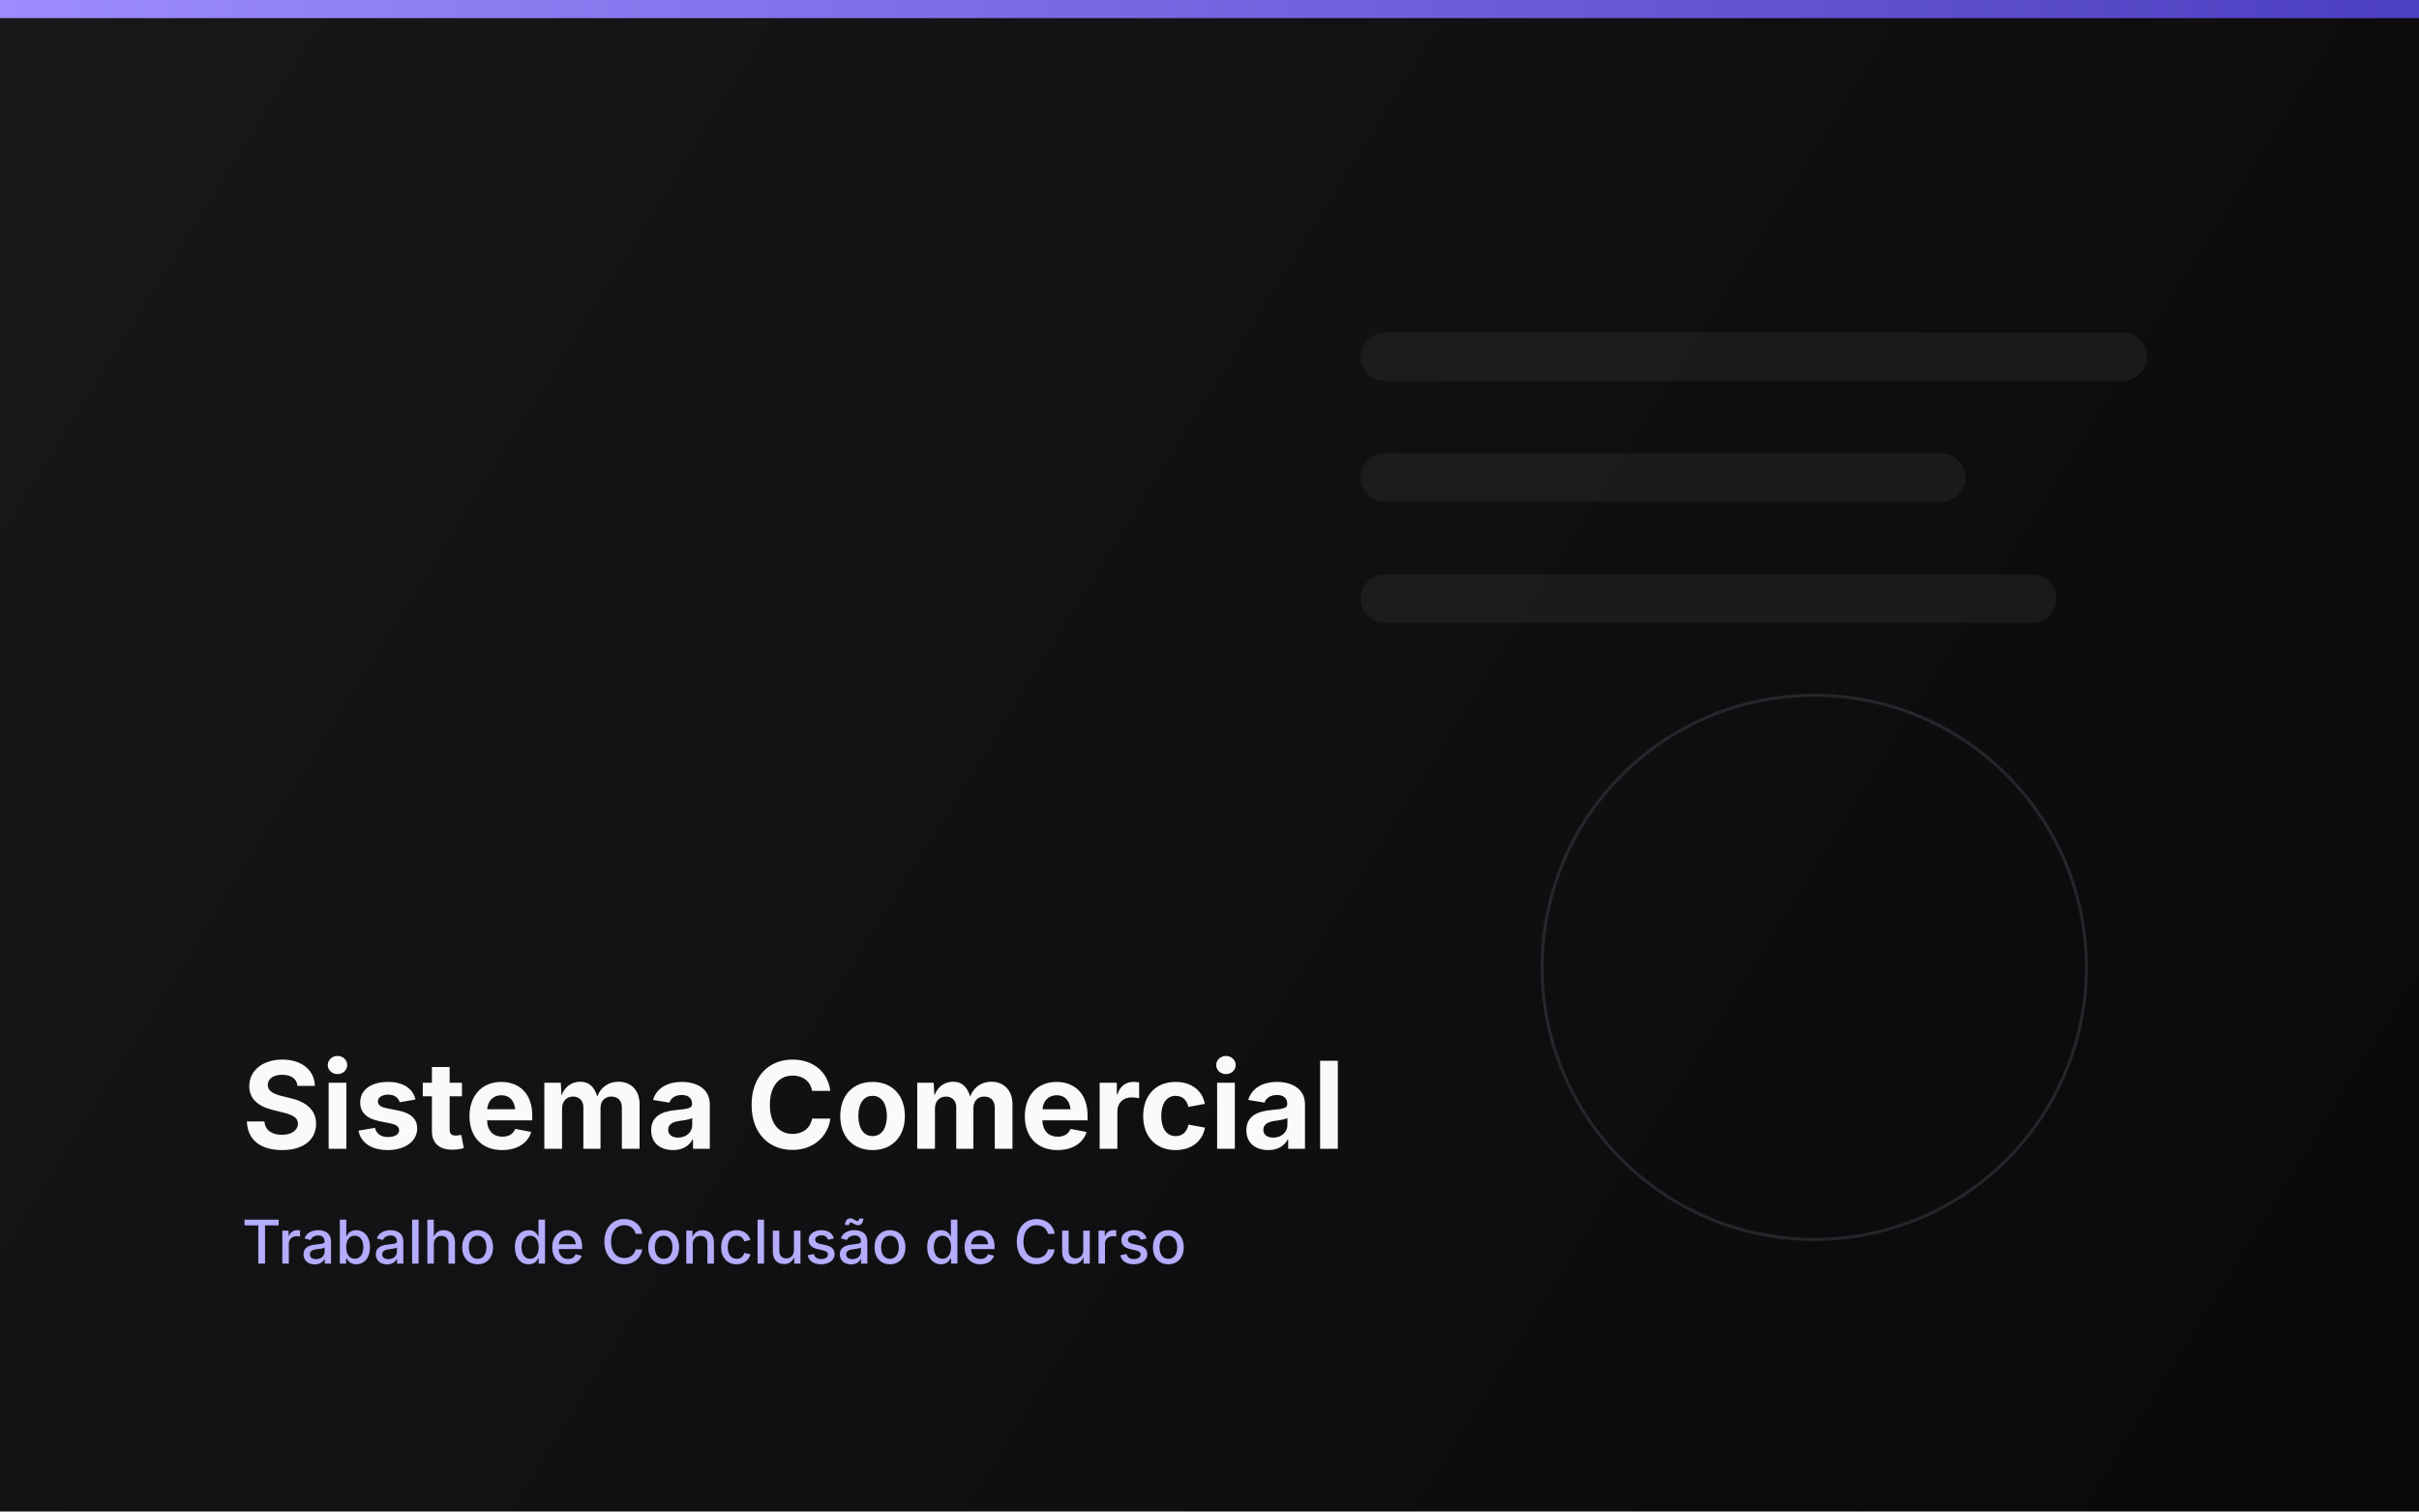
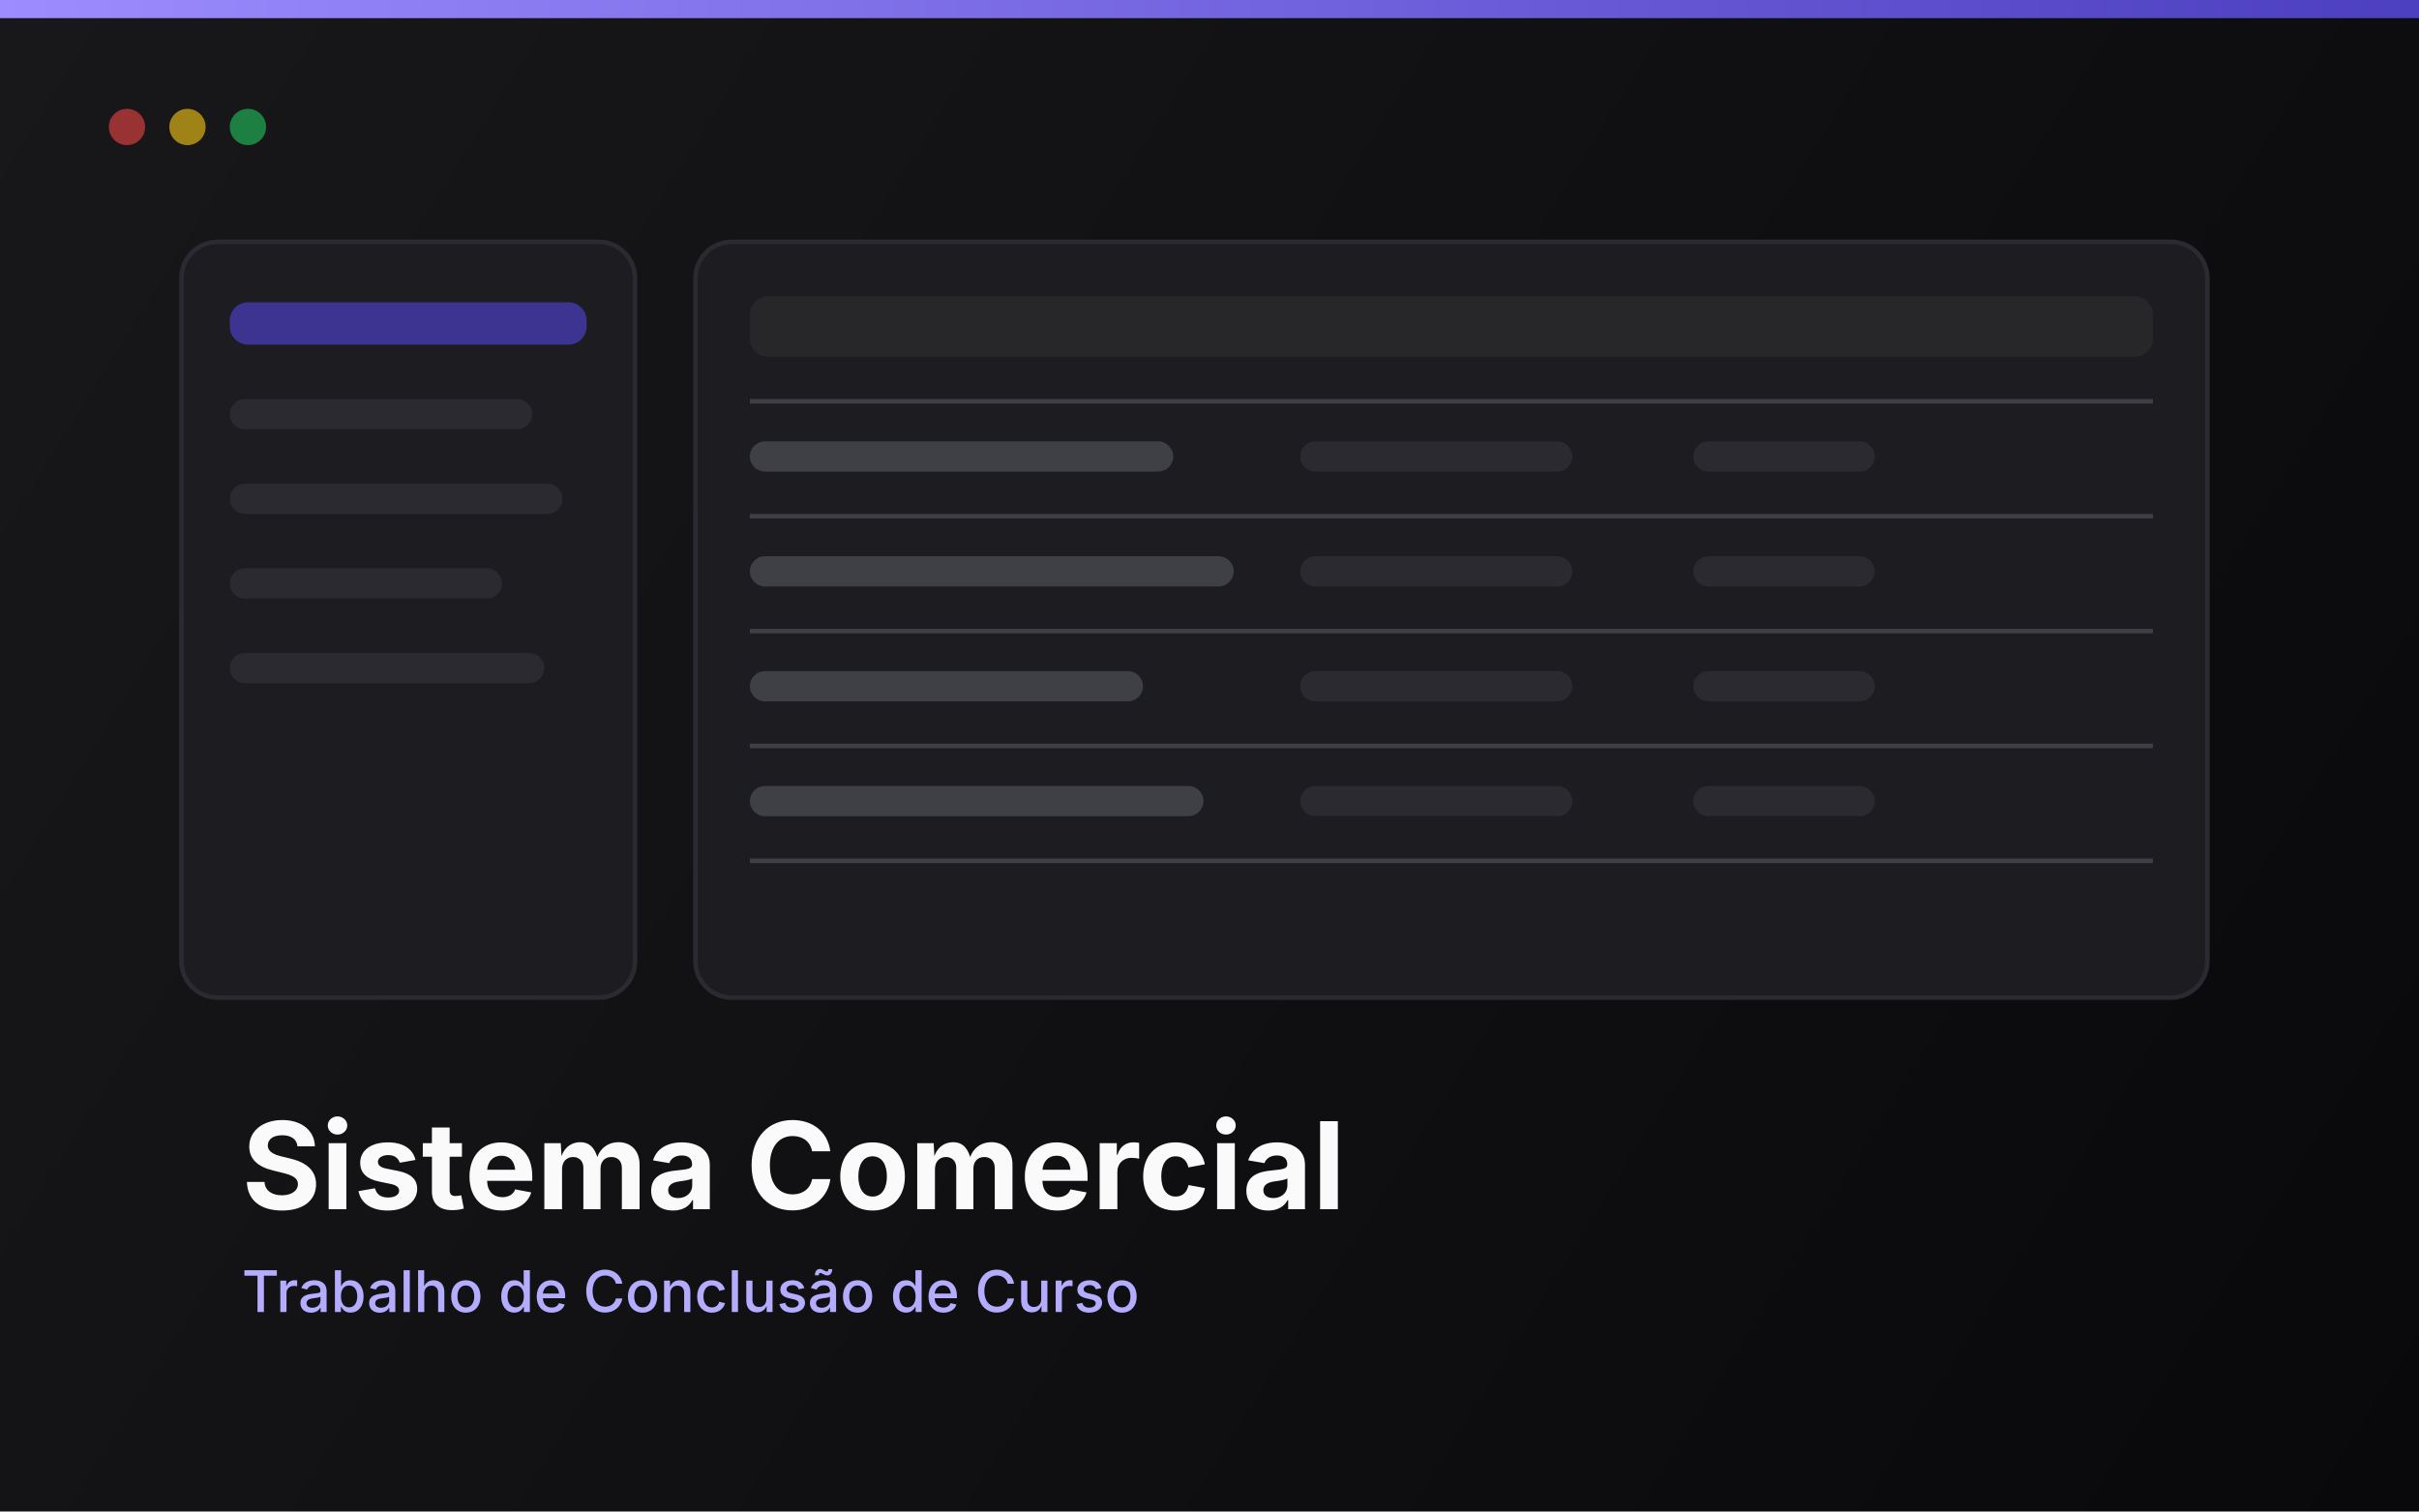
<svg xmlns="http://www.w3.org/2000/svg" viewBox="0 0 800 500" width="800" height="500">
  <defs>
    <linearGradient id="g" x1="0" y1="0" x2="800" y2="500" gradientUnits="userSpaceOnUse">
      <stop offset="0" stop-color="#18181b" />
      <stop offset="1" stop-color="#09090b" />
    </linearGradient>
    <linearGradient id="accent" x1="0" y1="0" x2="800" y2="0" gradientUnits="userSpaceOnUse">
      <stop offset="0" stop-color="#9c8cff" />
      <stop offset="1" stop-color="#4c3fc0" />
    </linearGradient>
  </defs>
  <rect width="800" height="500" fill="url(#g)" />
  <rect x="0" y="0" width="800" height="6" fill="url(#accent)" />
-   <g opacity="0.5" stroke="#3f3f46" stroke-width="1">
-     <rect x="450" y="110" width="260" height="16" rx="8" fill="#27272a" stroke="none" />
-     <rect x="450" y="150" width="200" height="16" rx="8" fill="#27272a" stroke="none" />
-     <rect x="450" y="190" width="230" height="16" rx="8" fill="#27272a" stroke="none" />
-     <circle cx="600" cy="320" r="90" fill="none" />
+   <circle cx="42" cy="42" r="6" fill="#ef4444" opacity="0.6" />
+   <circle cx="62" cy="42" r="6" fill="#facc15" opacity="0.6" />
+   <circle cx="82" cy="42" r="6" fill="#22c55e" opacity="0.6" />
+   <g transform="translate(60,80)">
+     <rect x="0" y="0" width="150" height="250" rx="12" fill="#1c1c21" stroke="#2a2a30" stroke-width="1.5" />
+     <rect x="16" y="20" width="118" height="14" rx="6" fill="#4c3fc0" opacity="0.7" />
+     <rect x="16" y="52" width="100" height="10" rx="5" fill="#2a2a30" />
+     <rect x="16" y="80" width="110" height="10" rx="5" fill="#2a2a30" />
+     <rect x="16" y="108" width="90" height="10" rx="5" fill="#2a2a30" />
+     <rect x="16" y="136" width="104" height="10" rx="5" fill="#2a2a30" />
  </g>
-   <text x="80" y="380" font-family="'Space Grotesk','Inter',sans-serif" font-weight="700" font-size="40" fill="#fafafa">Sistema Comercial</text>
-   <text x="80" y="418" font-family="'Inter',sans-serif" font-weight="500" font-size="20" fill="#b3acff">Trabalho de Conclusão de Curso</text>
+   <g transform="translate(230,80)">
+     <rect x="0" y="0" width="500" height="250" rx="12" fill="#1c1c21" stroke="#2a2a30" stroke-width="1.5" />
+     <rect x="18" y="18" width="464" height="20" rx="6" fill="#27272a" />
+     <g fill="#3f3f46">
+       <rect x="18" y="52" width="464" height="1.5" />
+       <rect x="18" y="90" width="464" height="1.5" />
+       <rect x="18" y="128" width="464" height="1.5" />
+       <rect x="18" y="166" width="464" height="1.5" />
+       <rect x="18" y="204" width="464" height="1.5" />
+     </g>
+     <g fill="#8b8b95" font-family="'Inter',sans-serif" font-size="13">
+       <rect x="18" y="66" width="140" height="10" rx="5" fill="#3f3f46" />
+       <rect x="200" y="66" width="90" height="10" rx="5" fill="#2a2a30" />
+       <rect x="330" y="66" width="60" height="10" rx="5" fill="#2a2a30" />
+       <rect x="18" y="104" width="160" height="10" rx="5" fill="#3f3f46" />
+       <rect x="200" y="104" width="90" height="10" rx="5" fill="#2a2a30" />
+       <rect x="330" y="104" width="60" height="10" rx="5" fill="#2a2a30" />
+       <rect x="18" y="142" width="130" height="10" rx="5" fill="#3f3f46" />
+       <rect x="200" y="142" width="90" height="10" rx="5" fill="#2a2a30" />
+       <rect x="330" y="142" width="60" height="10" rx="5" fill="#2a2a30" />
+       <rect x="18" y="180" width="150" height="10" rx="5" fill="#3f3f46" />
+       <rect x="200" y="180" width="90" height="10" rx="5" fill="#2a2a30" />
+       <rect x="330" y="180" width="60" height="10" rx="5" fill="#2a2a30" />
+     </g>
+   </g>
+   <text x="80" y="400" font-family="'Space Grotesk','Inter',sans-serif" font-weight="700" font-size="40" fill="#fafafa">Sistema Comercial</text>
+   <text x="80" y="434" font-family="'Inter',sans-serif" font-weight="500" font-size="19" fill="#b3acff">Trabalho de Conclusão de Curso</text>
</svg>
